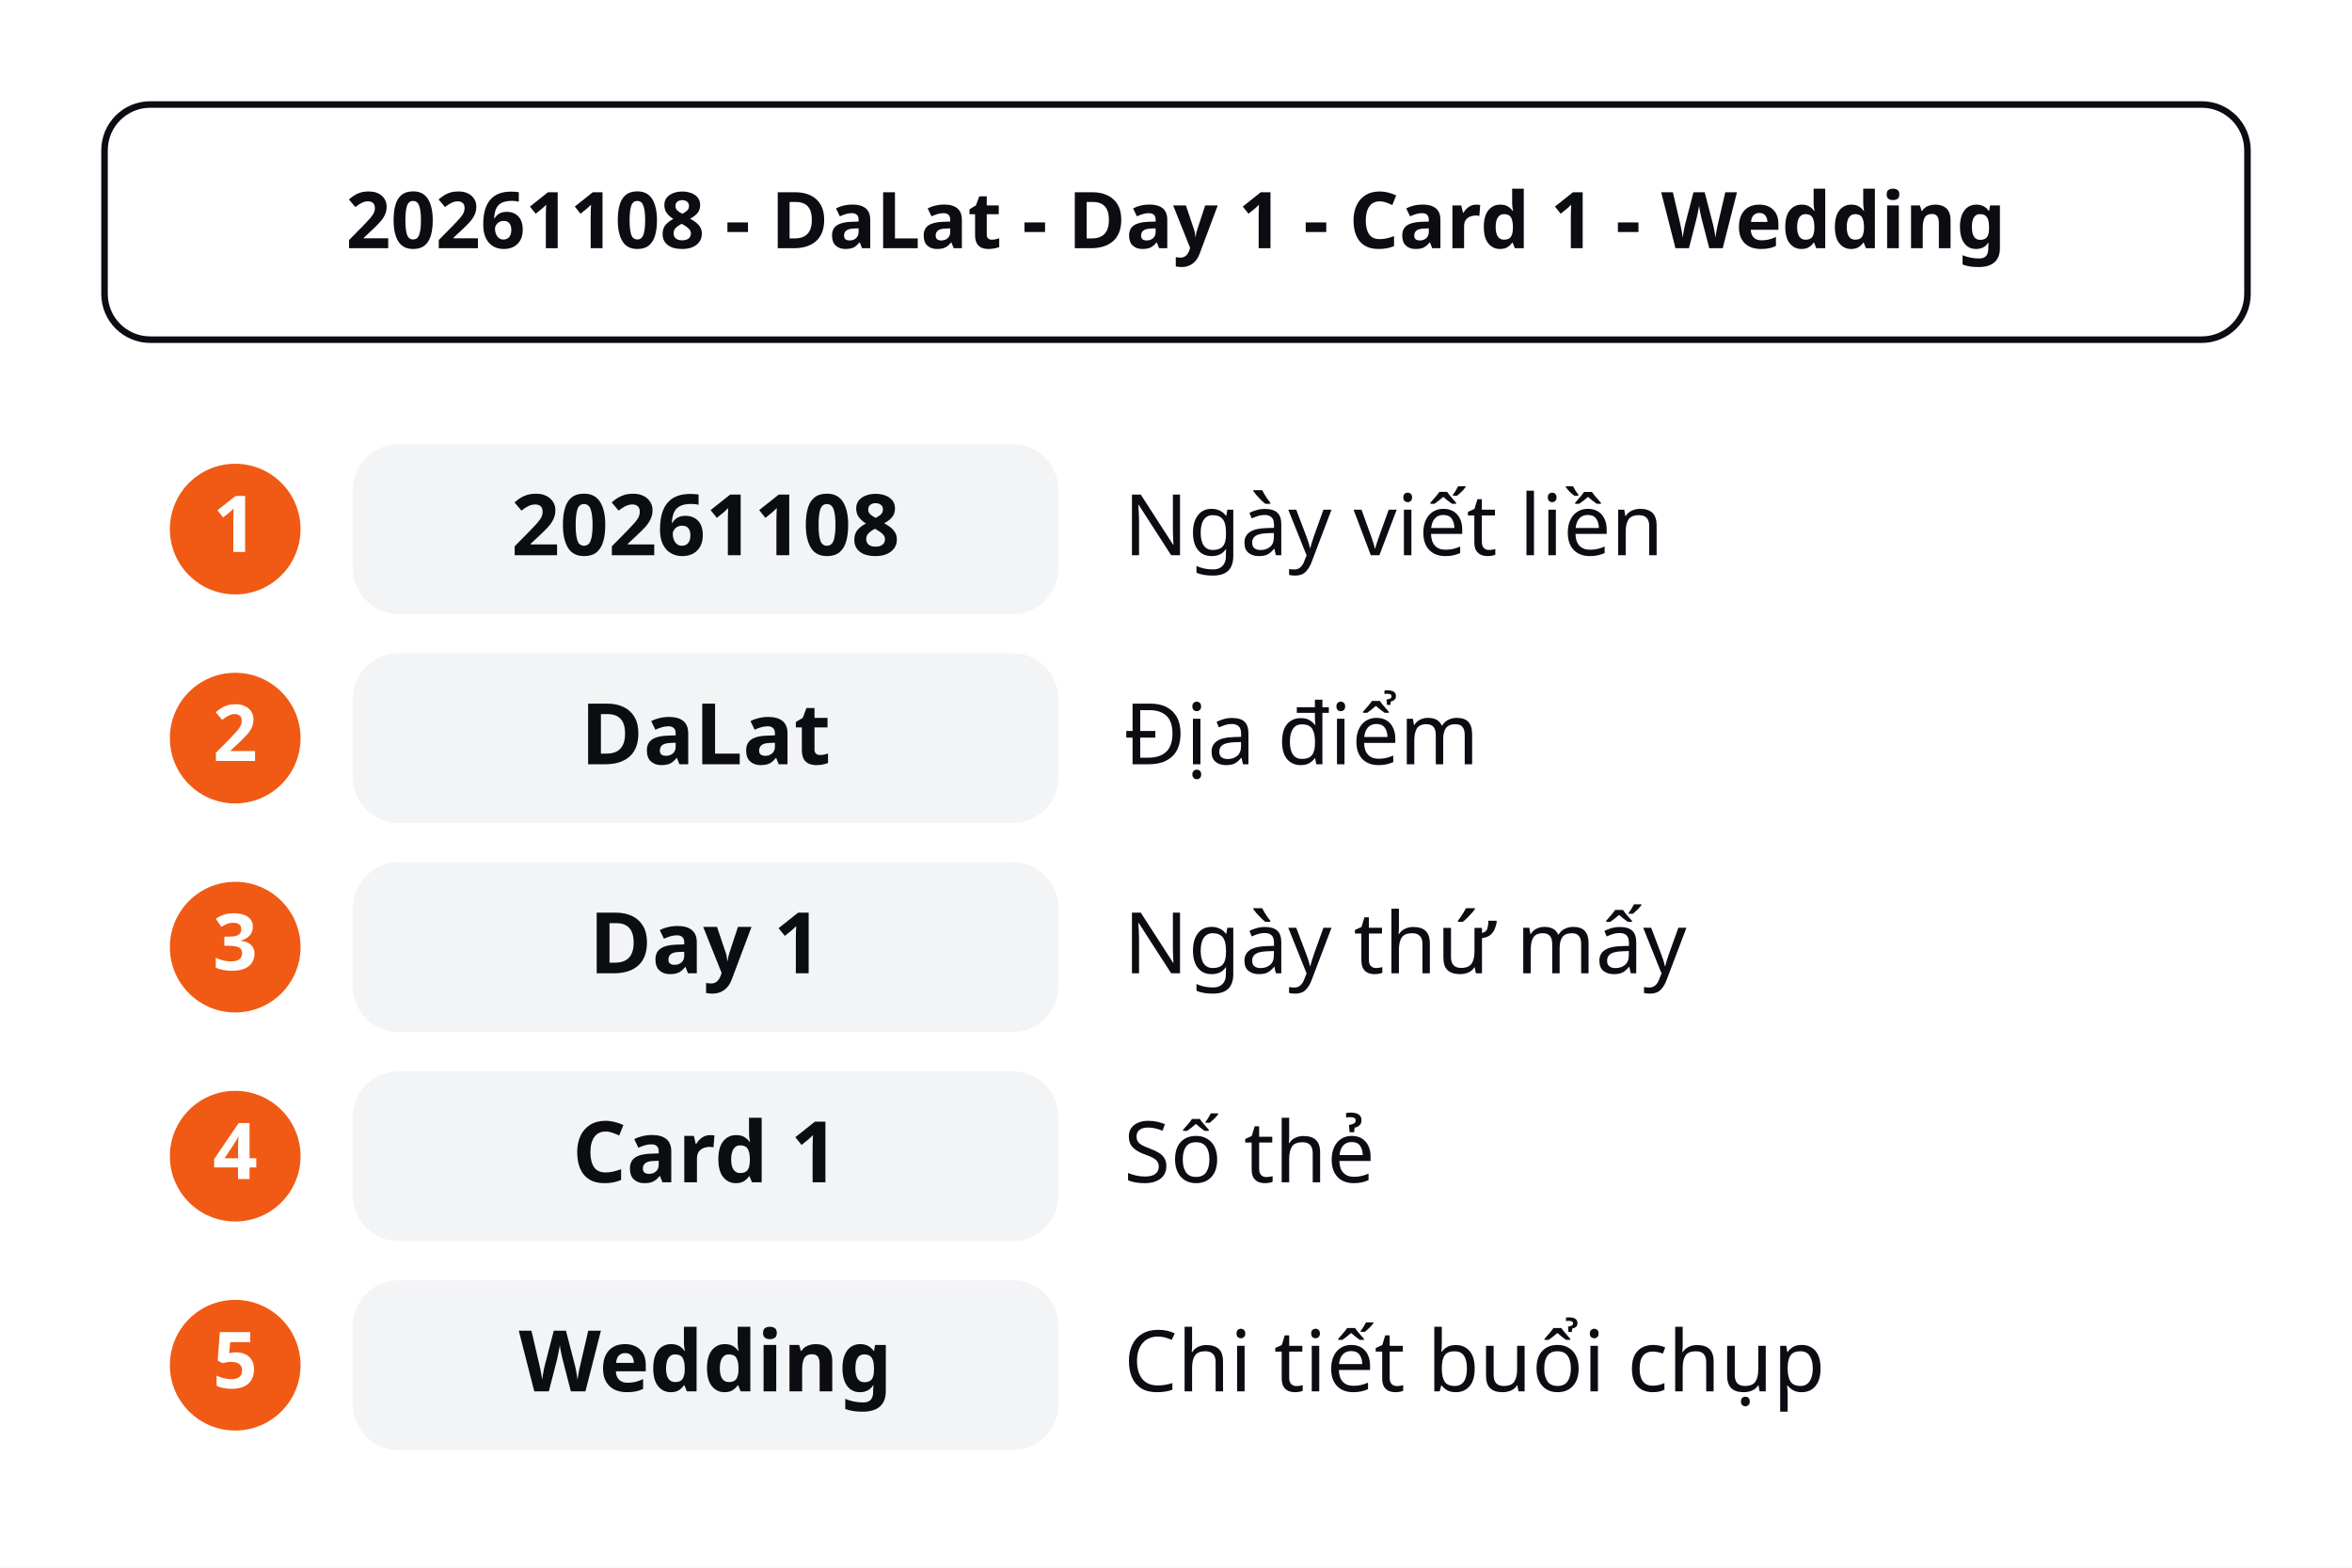
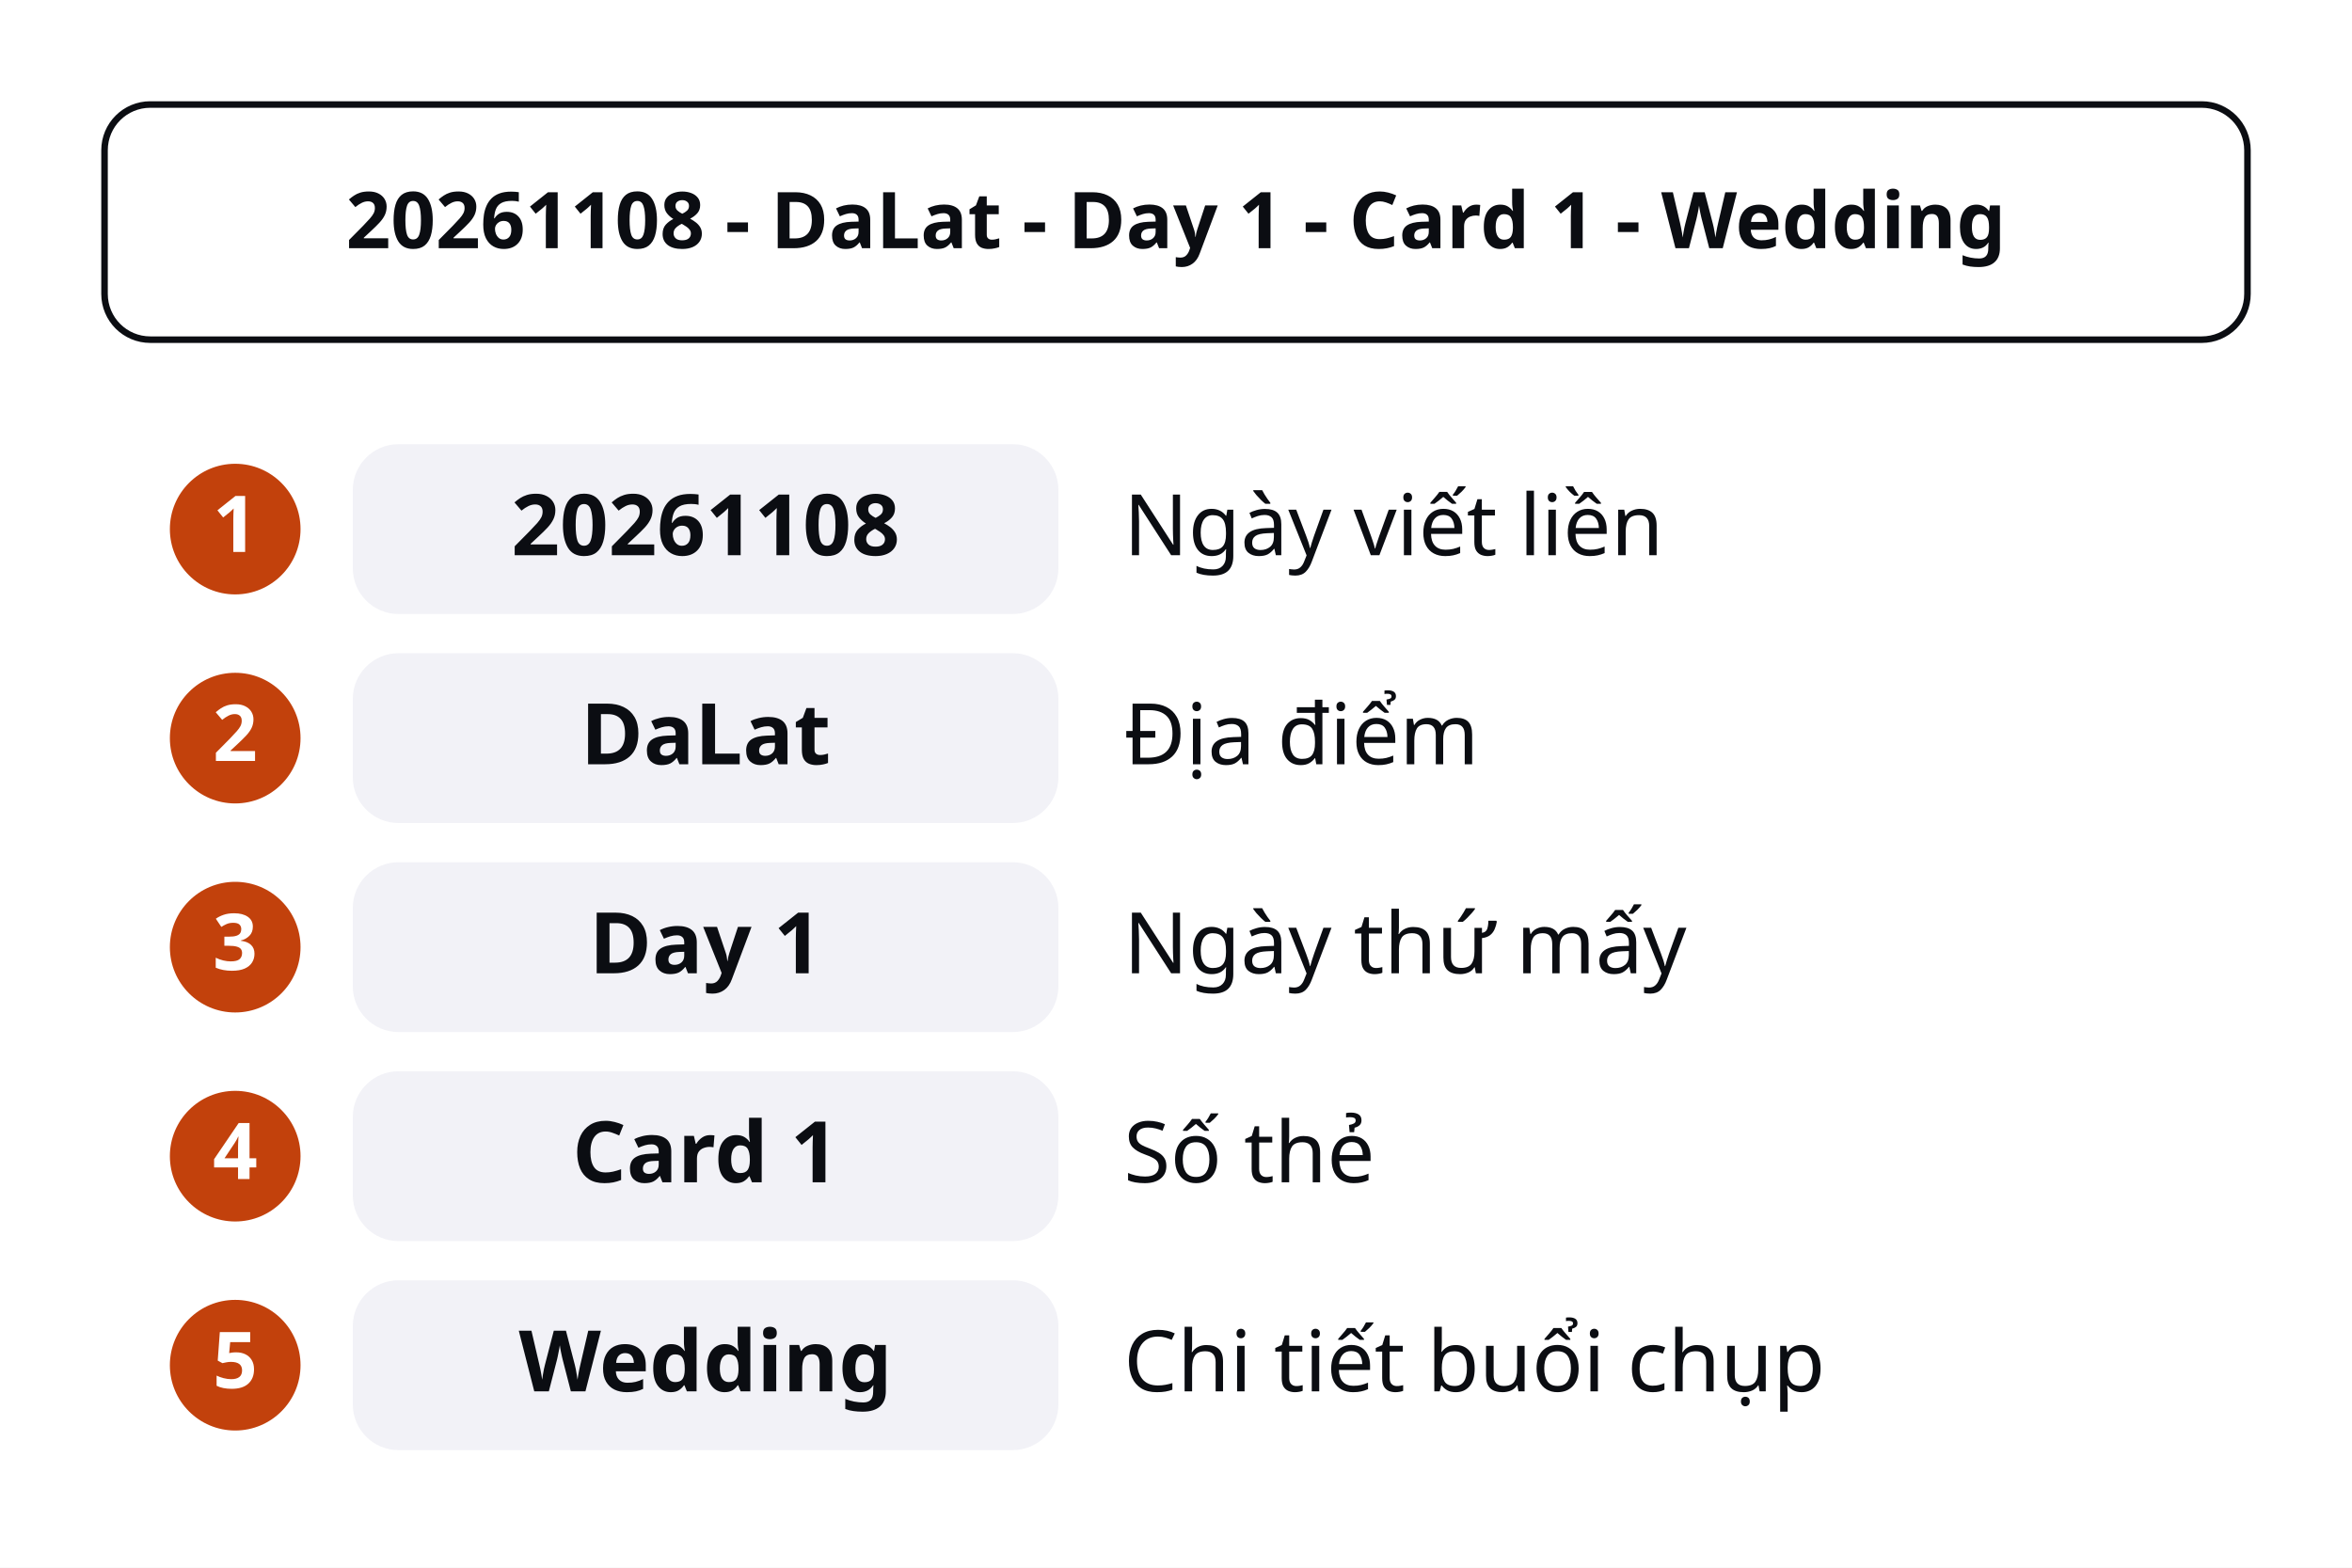
<svg xmlns="http://www.w3.org/2000/svg" viewBox="0 0 720 480" width="720" height="480" font-family="Noto Sans, system-ui, sans-serif">
  <rect width="720" height="480" fill="#ffffff" />
  <rect x="32" y="32" width="656" height="72" rx="14" fill="#ffffff" stroke="#0b0d12" stroke-width="2" />
  <text x="360" y="76" text-anchor="middle" font-size="24" font-weight="600" fill="#0b0d12">20261108 - DaLat - Day 1 - Card 1 - Wedding</text>
-   <circle cx="72" cy="162" r="20" fill="#f05a14" />
+   <circle cx="72" cy="162" r="20" fill="#c2410c" />
  <text x="72" y="169" text-anchor="middle" font-size="24" font-weight="600" fill="#ffffff">1</text>
-   <rect x="108" y="136" width="216" height="52" rx="14" fill="#f3f4f6" />
+   <rect x="108" y="136" width="216" height="52" rx="14" fill="#f2f2f7" />
  <text x="216" y="170" text-anchor="middle" font-size="26" font-weight="600" fill="#0b0d12">20261108</text>
  <text x="344" y="170" font-size="26" fill="#0b0d12">Ngày viết liền</text>
-   <circle cx="72" cy="226" r="20" fill="#f05a14" />
+   <circle cx="72" cy="226" r="20" fill="#c2410c" />
  <text x="72" y="233" text-anchor="middle" font-size="24" font-weight="600" fill="#ffffff">2</text>
-   <rect x="108" y="200" width="216" height="52" rx="14" fill="#f3f4f6" />
+   <rect x="108" y="200" width="216" height="52" rx="14" fill="#f2f2f7" />
  <text x="216" y="234" text-anchor="middle" font-size="26" font-weight="600" fill="#0b0d12">DaLat</text>
  <text x="344" y="234" font-size="26" fill="#0b0d12">Địa điểm</text>
-   <circle cx="72" cy="290" r="20" fill="#f05a14" />
+   <circle cx="72" cy="290" r="20" fill="#c2410c" />
  <text x="72" y="297" text-anchor="middle" font-size="24" font-weight="600" fill="#ffffff">3</text>
-   <rect x="108" y="264" width="216" height="52" rx="14" fill="#f3f4f6" />
+   <rect x="108" y="264" width="216" height="52" rx="14" fill="#f2f2f7" />
  <text x="216" y="298" text-anchor="middle" font-size="26" font-weight="600" fill="#0b0d12">Day 1</text>
  <text x="344" y="298" font-size="26" fill="#0b0d12">Ngày thứ mấy</text>
-   <circle cx="72" cy="354" r="20" fill="#f05a14" />
+   <circle cx="72" cy="354" r="20" fill="#c2410c" />
  <text x="72" y="361" text-anchor="middle" font-size="24" font-weight="600" fill="#ffffff">4</text>
-   <rect x="108" y="328" width="216" height="52" rx="14" fill="#f3f4f6" />
+   <rect x="108" y="328" width="216" height="52" rx="14" fill="#f2f2f7" />
  <text x="216" y="362" text-anchor="middle" font-size="26" font-weight="600" fill="#0b0d12">Card 1</text>
  <text x="344" y="362" font-size="26" fill="#0b0d12">Số thẻ</text>
-   <circle cx="72" cy="418" r="20" fill="#f05a14" />
+   <circle cx="72" cy="418" r="20" fill="#c2410c" />
  <text x="72" y="425" text-anchor="middle" font-size="24" font-weight="600" fill="#ffffff">5</text>
-   <rect x="108" y="392" width="216" height="52" rx="14" fill="#f3f4f6" />
+   <rect x="108" y="392" width="216" height="52" rx="14" fill="#f2f2f7" />
  <text x="216" y="426" text-anchor="middle" font-size="26" font-weight="600" fill="#0b0d12">Wedding</text>
  <text x="344" y="426" font-size="26" fill="#0b0d12">Chi tiết buổi chụp</text>
</svg>
